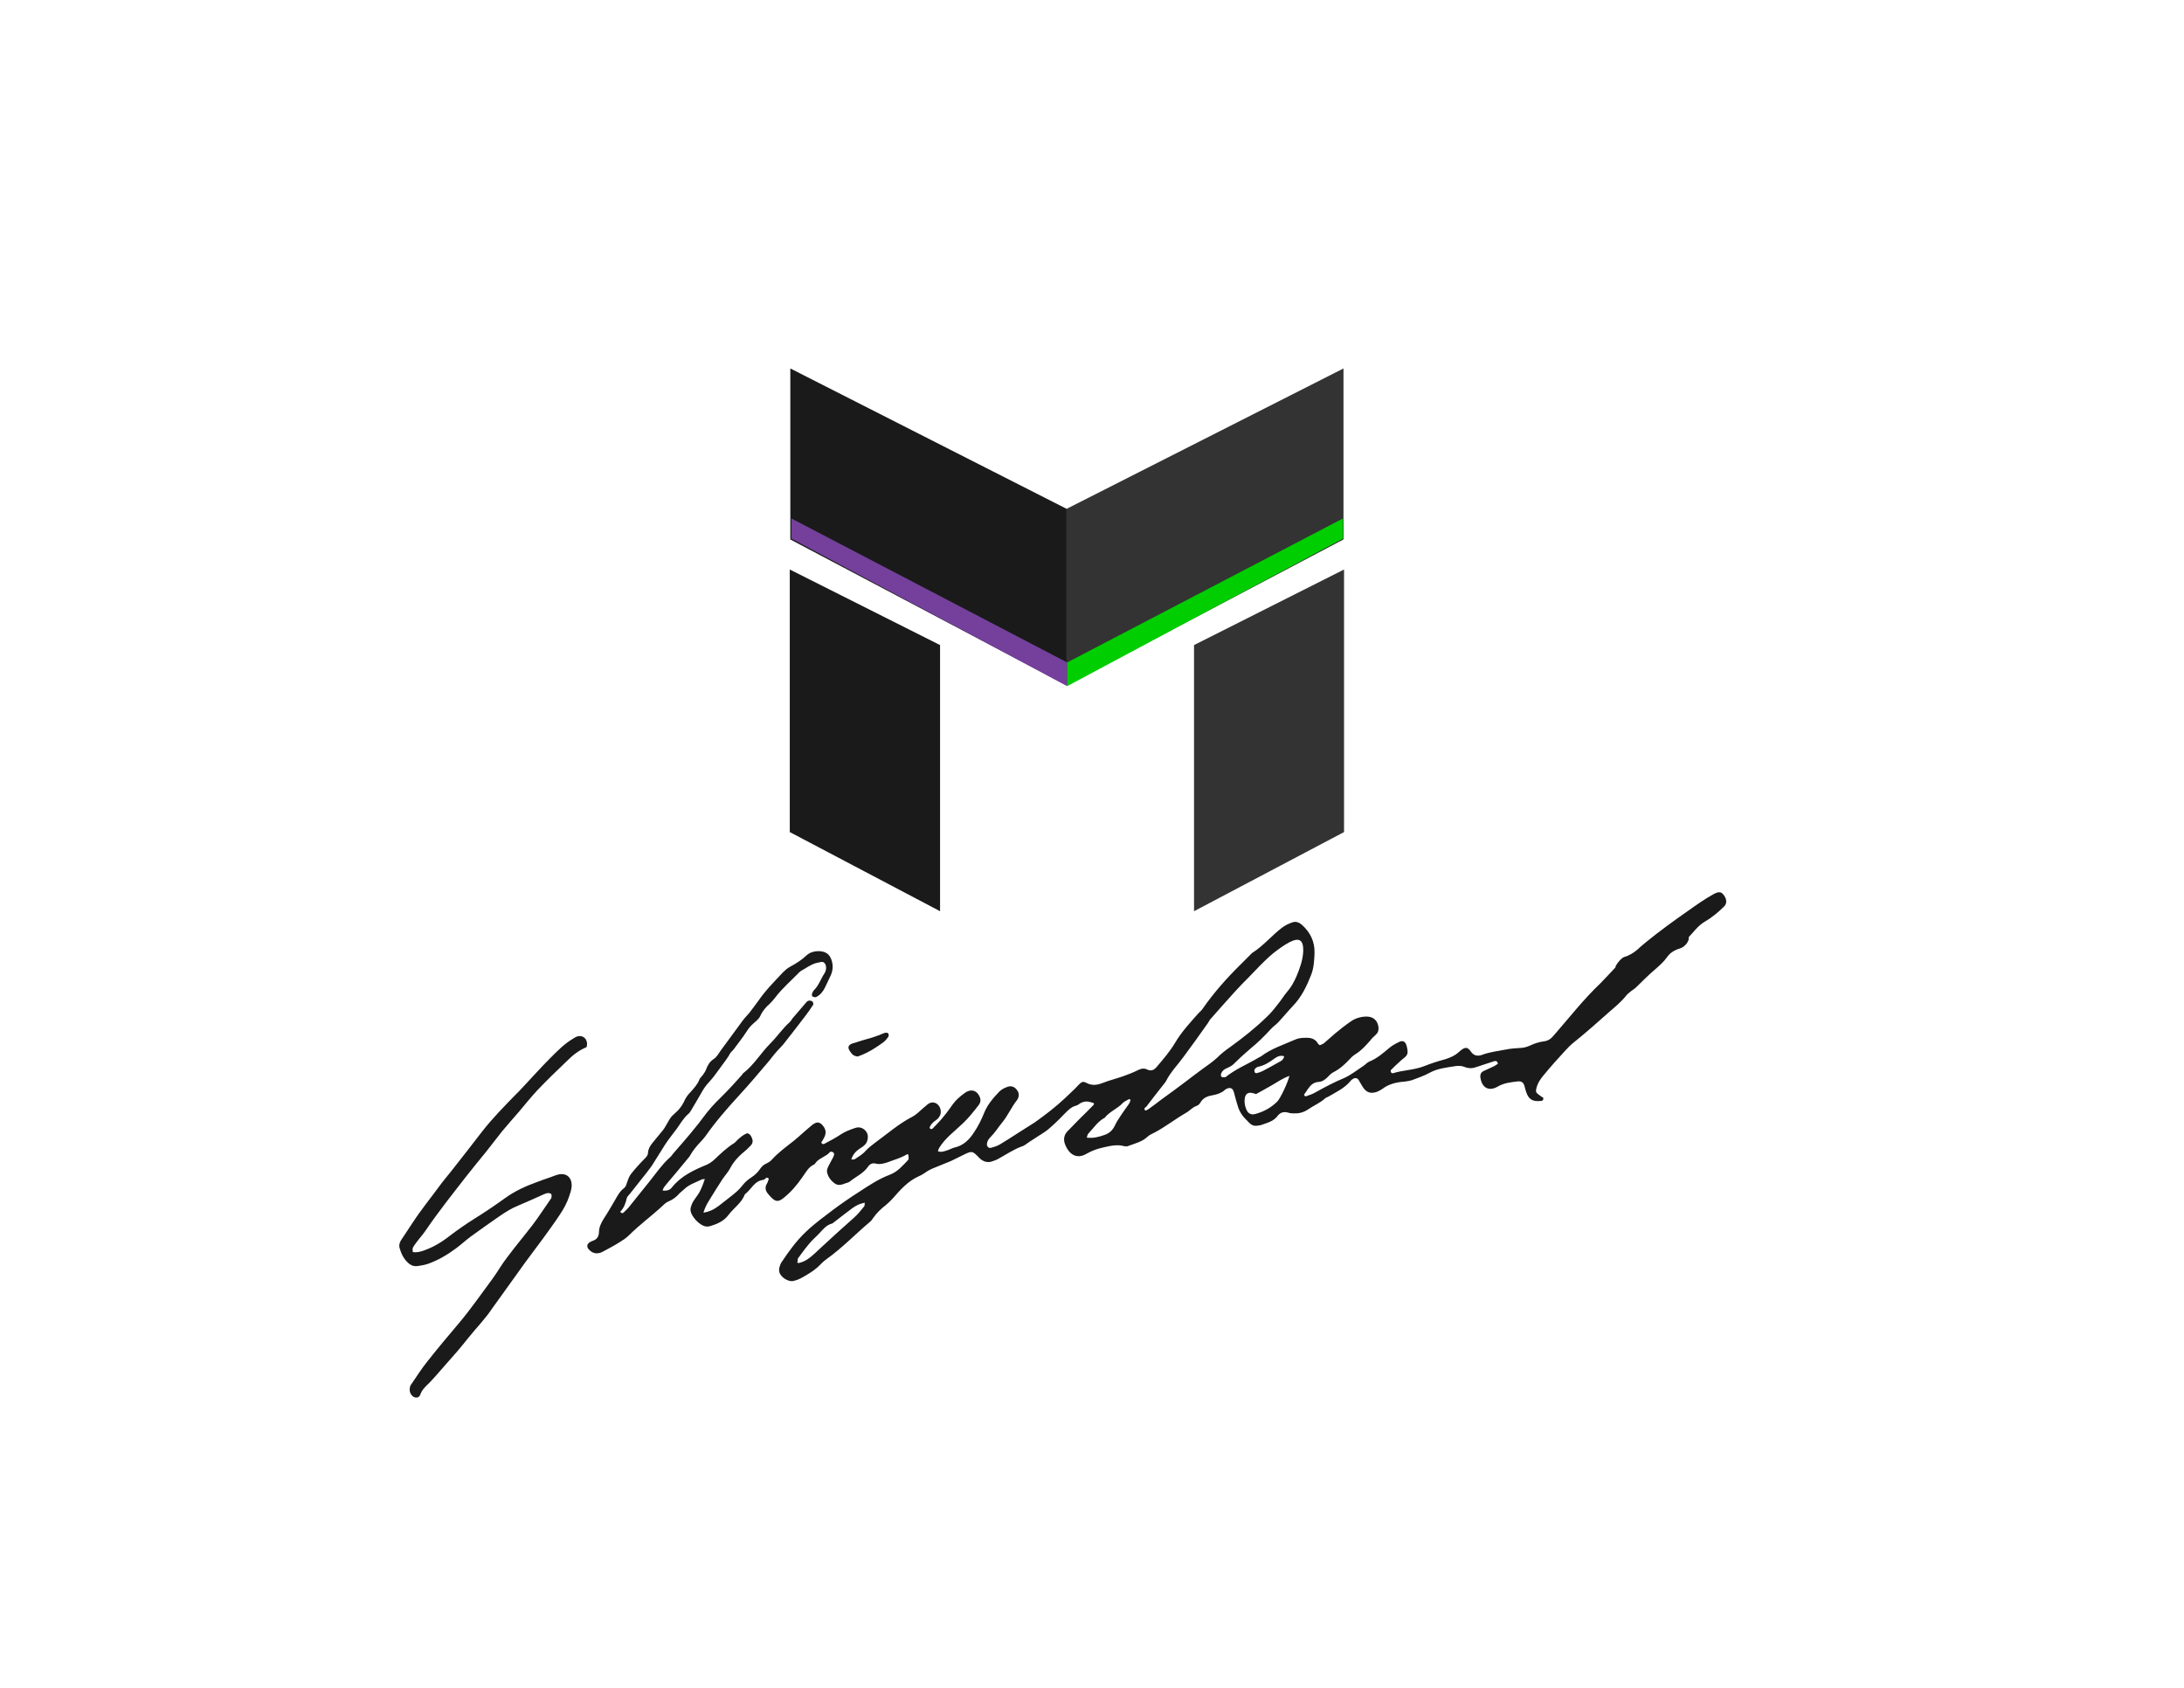
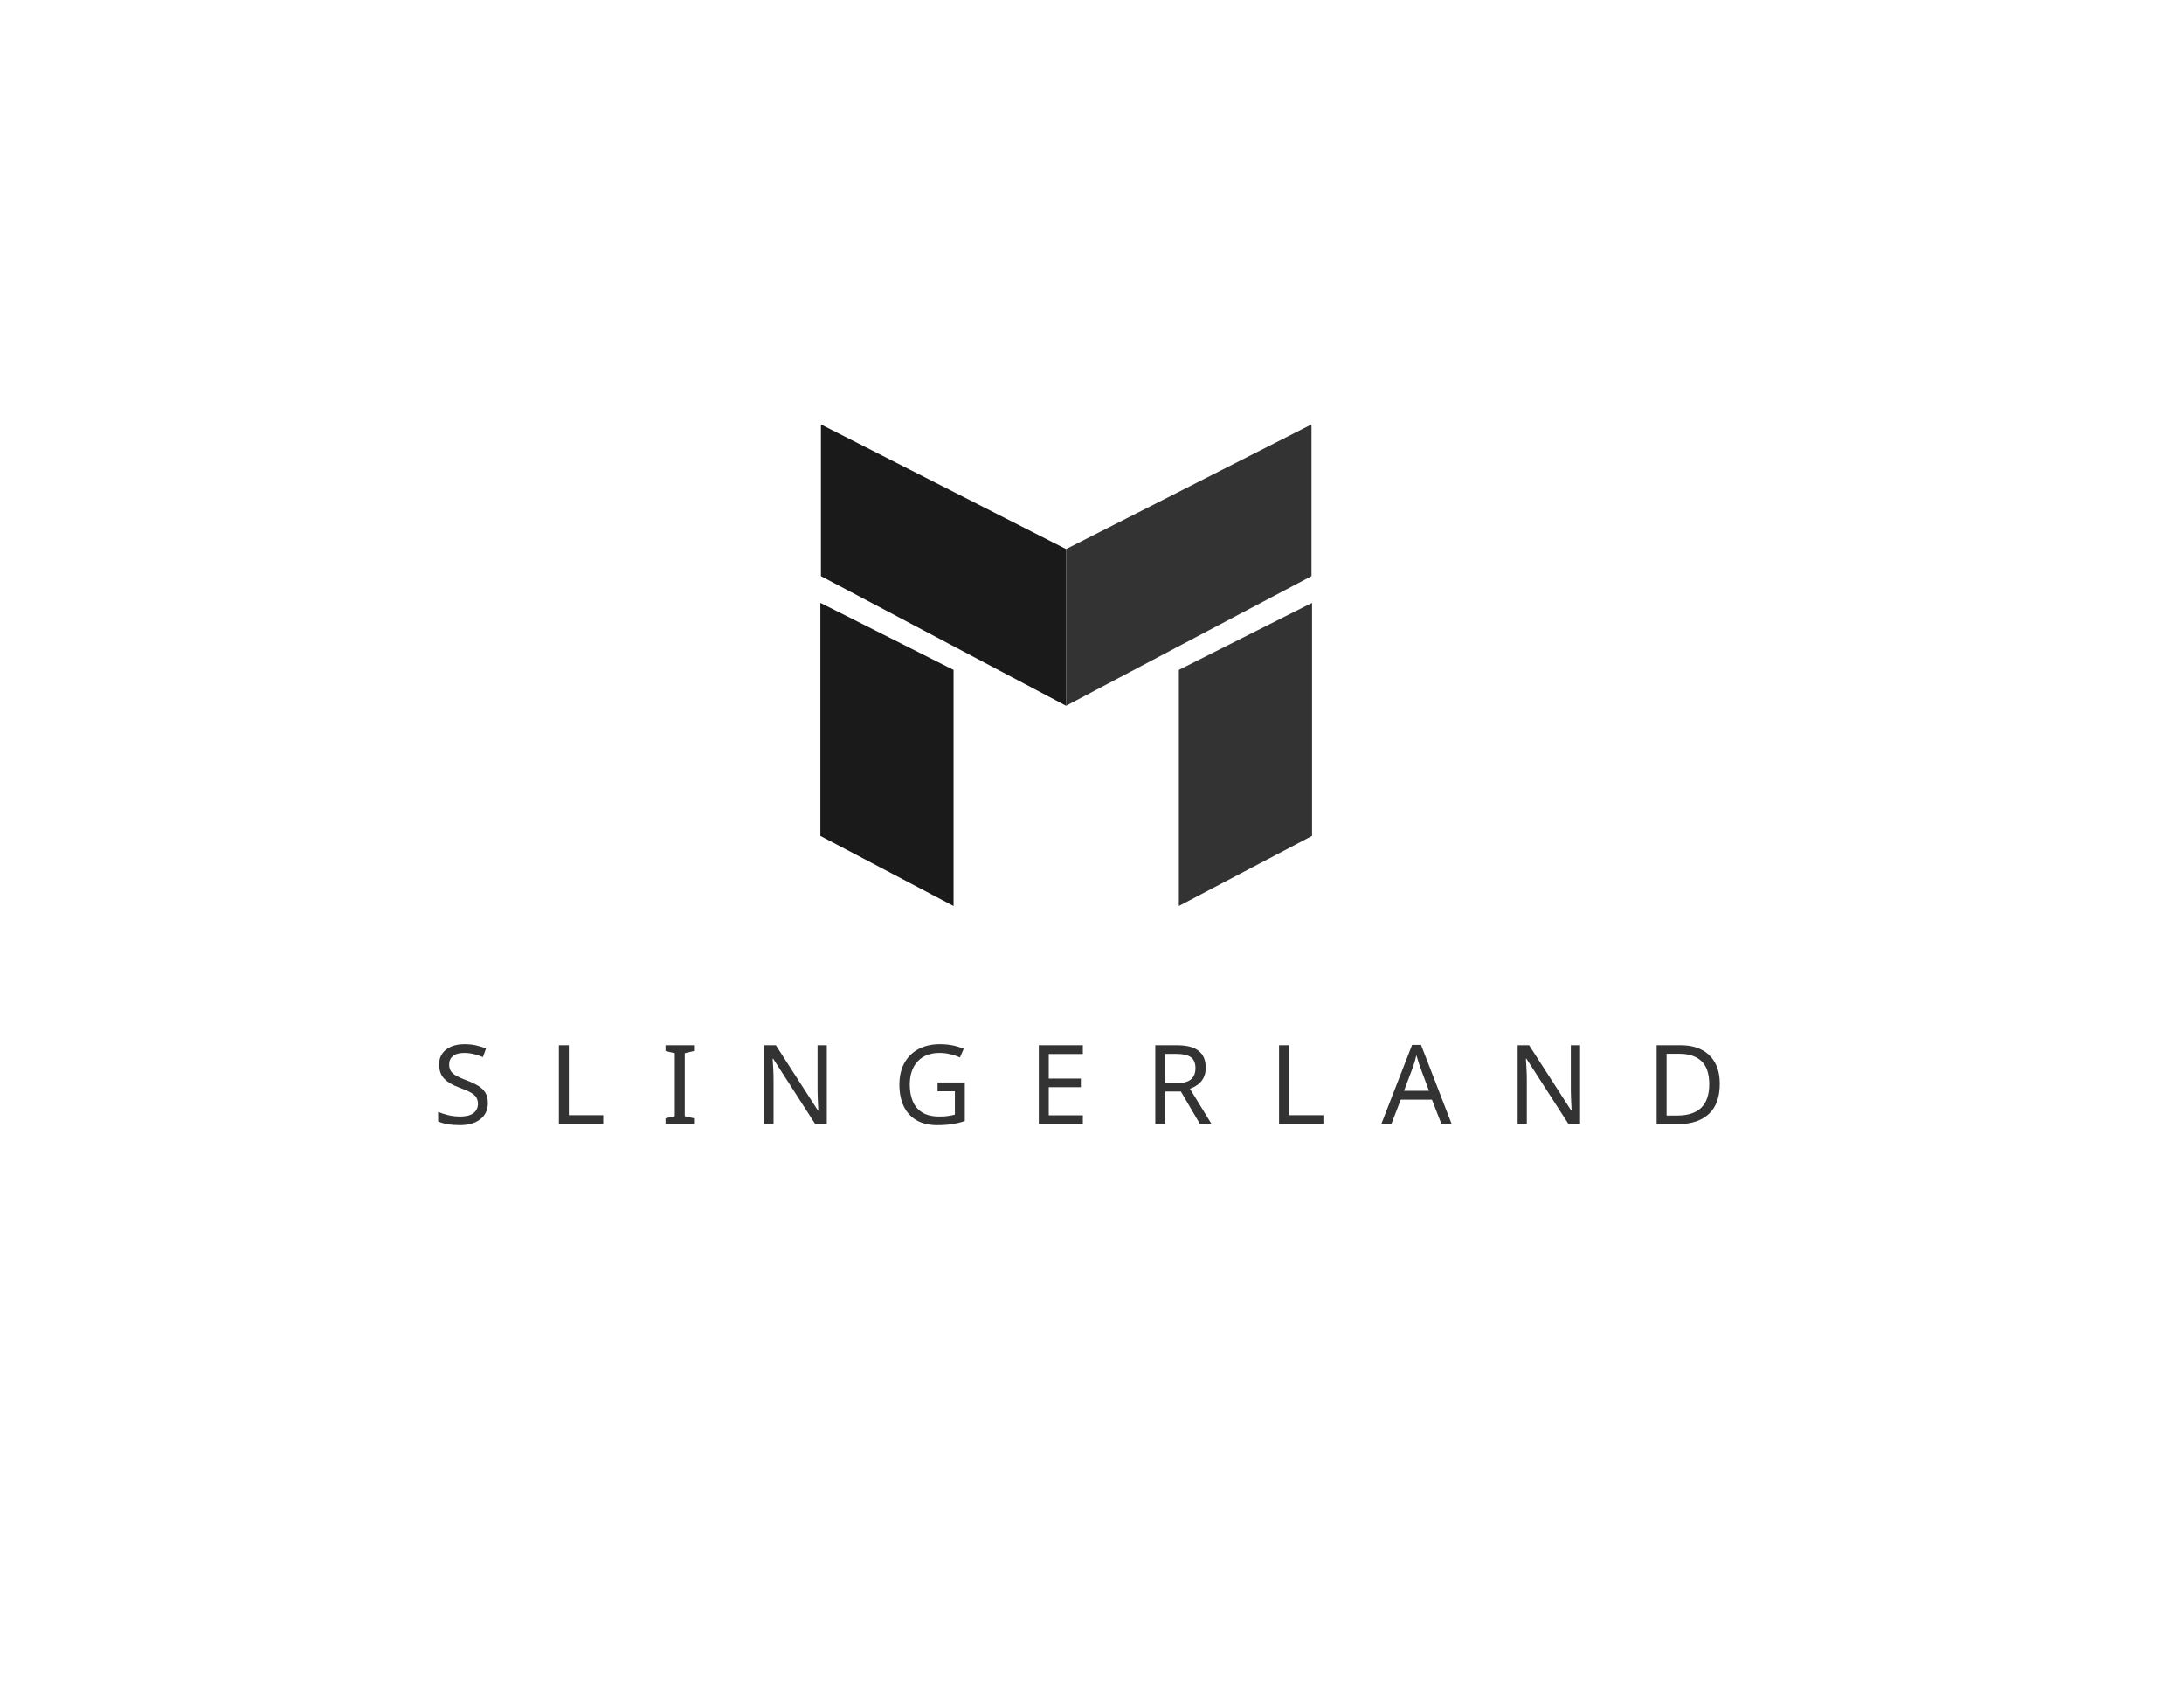
- <svg xmlns="http://www.w3.org/2000/svg" version="1.1" id="Layer_1" x="0px" y="0px" viewBox="0 0 792 612" enable-background="new 0 0 792 612" xml:space="preserve">
-   <polygon fill="#333333" points="487.4,301.7 433,330.4 433,233.9 487.4,206.5 " />
-   <polygon fill="#1A1A1A" points="286.4,301.7 340.9,330.4 340.9,233.9 286.4,206.5 " />
-   <polygon fill="#1A1A1A" points="386.8,184.5 386.8,248.5 286.6,195.6 286.6,133.6 " />
-   <polygon fill="#333333" points="386.8,184.5 386.8,248.5 487.2,195.6 487.2,133.6 " />
+ <svg xmlns="http://www.w3.org/2000/svg" version="1.1" id="Layer_1" x="0px" y="0px" viewBox="0 0 792 612" style="enable-background:new 0 0 792 612;" xml:space="preserve">
+   <style type="text/css">
+ 	.st0{fill:none;}
+ 	.st1{fill:#333333;}
+ 	.st2{font-family:'OpenSans-Light';}
+ 	.st3{font-size:40px;}
+ 	.st4{letter-spacing:20;}
+ 	.st5{fill:#1A1A1A;}
+ </style>
+   <path d="M-88.3,587c0,0.1-0.1,0.2-0.1,0.2c-0.1,0-0.1,0-0.2,0C-88.5,587.1-88.5,587-88.3,587C-88.4,586.9-88.4,586.9-88.3,587z" />
  <g>
-     <path fill="#1A1A1A" d="M329.4,418.6c-0.2,0-0.4-0.1-0.6,0c-2.1,1.3-4.5,1.9-6.8,2.8c-1.5,0.5-2.9,0.9-4.5,0.5   c-1.1-0.3-2.1,0.2-2.7,1.1c-1.7,2.5-4.4,3.6-6.6,5.4c-0.5,0.4-1.1,0.5-1.7,0.7c-1.3,0.5-2.5,0.9-3.8,0c-1.5-1.1-2.5-2.5-2.8-4.2   c-0.1-0.6,0.2-1.4,0.5-2c0.5-1.1,1.2-2.2,1.7-3.2c0.2-0.4,0.3-0.8,0.4-1.1c0-0.3-0.2-0.7-0.4-0.8c-0.3-0.2-1-0.3-1.1-0.1   c-1.5,1.8-4.2,2.2-5.5,4.3c-0.1,0.1-0.1,0.2-0.2,0.2c-2.1,0.9-3,2.8-4.3,4.6c-2,2.9-4.2,5.5-7,7.7c-1.7,1.3-2.7,1.3-4.3-0.3   c-0.5-0.5-1-1.1-1.4-1.6c-0.8-1.1-0.9-2.2-0.2-3.4c0.4-0.6,0.5-1.3,0.7-1.8c-0.5-0.6-0.9-0.4-1.2-0.1c-0.3,0.2-0.5,0.5-0.7,0.5   c-3.3,0.3-4.4,3.4-6.6,5.1c-0.1,0.1-0.2,0.1-0.2,0.2c-1.2,3.1-4,4.9-5.9,7.4c-1.7,2.3-4.1,3.3-6.7,4.1c-0.5,0.1-1,0.2-1.5,0.1   c-2.3-0.3-5.5-3.7-5.6-6c0-0.7,0.2-1.4,0.5-2.1c0.4-0.9,1-1.8,1.6-2.6c1.5-1.9,2.3-4.1,3.1-6.5c-0.5,0.1-0.9,0-1.2,0.2   c-2.2,1.1-4.6,1.8-6.4,3.6c-0.5,0.5-1.1,0.9-1.6,1.4c-1.1,1.3-2.3,2.2-3.9,2.9c-0.8,0.3-1.6,1-2.2,1.6c-4,3.7-8.4,6.9-12.2,10.7   c-1.1,1.1-2.4,1.9-3.7,2.7c-1.9,1.2-3.9,2.2-5.9,3.3c-1.9,1-3.7,0.6-5-0.9c-0.8-0.9-0.7-1.9,0.4-2.6c0.4-0.2,0.7-0.4,1.1-0.5   c1.4-0.5,2.1-1.4,2.2-3c0-1.9,0.8-3.5,1.8-5.1c1.4-2.1,2.7-4.4,4-6.6c0.9-1.6,1.8-3.3,3.3-4.4c0.6-0.5,0.8-1.1,1-1.8   c0.4-1.1,0.8-2.4,1.5-3.3c1.6-2,3.3-3.9,5.1-5.7c0.6-0.6,1.1-1.2,1.1-2.1c0.1-1.4,0.8-2.5,1.7-3.6c1.2-1.5,2.5-3,3.7-4.5   c0.7-0.9,1.2-1.9,1.8-2.9c0.6-1.1,1.2-2.1,2.2-2.9c1.8-1.5,3.1-3.2,4-5.3c0.5-1,1.2-1.9,2-2.7c1.2-1.4,2.5-2.7,3.2-4.5   c0.2-0.6,0.7-1,1.1-1.5c0.5-0.7,1-1.3,1.3-2.1c0.6-1.6,1.3-2.9,2.8-3.9c1.1-0.7,1.8-2,2.5-3c2.7-3.6,5.3-7.3,8-10.9   c0.7-1,1.6-1.8,2.4-2.8c1.1-1.4,2.2-2.9,3.3-4.4c2.6-3.8,5.9-7.1,9-10.4c0.7-0.7,1.5-1.4,2.4-1.9c2.2-1.2,4.2-2.4,6.1-4.2   c1.3-1.2,3.1-1.6,4.9-1.5c2.5,0.2,4,1.5,4.5,4.7c0.2,1.5-0.1,2.9-0.7,4.2c-0.7,1.5-1.4,3-2.1,4.4c-0.7,1.4-1.7,2.6-3.1,3.3   c-0.3,0.2-1,0-1.4-0.2c-0.2-0.1-0.2-0.8-0.1-1.1c0.2-0.5,0.4-0.9,0.8-1.3c1.7-1.7,2.4-4.1,3.7-6c0.5-0.8,0.7-1.7,0.5-2.7   c-0.2-0.9-0.9-1.6-1.7-1.4c-1.1,0.2-2.2,0.4-3.2,0.9c-1.3,0.6-2.5,1.4-3.7,2.1c-0.4,0.2-0.7,0.4-1,0.7c-2.9,3-6.1,5.7-8.7,9.1   c-0.6,0.8-1.3,1.6-2,2.3c-1.5,1.3-2.7,2.7-3.5,4.5c-0.5,1.1-1.7,2-2.7,2.9c-0.9,0.8-1.6,1.7-2.3,2.8c-1.4,2.2-3,4.1-4.5,6.2   c-0.4,0.6-1,1-1.4,1.6c-1.1,2.1-2.7,3.9-4,5.8c-1.2,1.7-2.4,3.3-3.8,4.8c-1.1,1.2-2,2.5-2.8,4c-1.1,2-2.3,3.9-3.4,5.8   c-0.4,0.6-0.7,1.3-1.3,1.7c-1.7,1.5-2.8,3.5-4.1,5.3c-1.4,1.9-2.9,3.7-4.2,5.7c-1.6,2.5-3.1,5-4.7,7.5c-0.7,1.1-1.6,2.1-2.4,3.2   c-1.9,2.4-3.8,4.8-5.7,7.2c-0.4,0.5-0.9,0.9-1.1,1.5c-0.4,1.9-1.1,3.7-2.4,5c0.6,0.7,1,0.5,1.3,0.2c0.6-0.6,1.2-1.1,1.7-1.7   c2.6-3.2,5.1-6.4,7.7-9.6c2.4-3,4.5-6.1,7.3-8.6c0.5-0.4,0.8-0.9,1.2-1.4c2.1-2.4,4.2-4.8,6.2-7.2c2-2.4,4-4.9,5.9-7.5   c2.1-2.7,4.5-5,6.9-7.4c2.1-2.1,4-4.3,6-6.5c0.2-0.2,0.3-0.6,0.6-0.7c3.8-3,6.3-7.3,9.7-10.7c2.5-2.5,4.4-5.4,7-7.7   c0.5-0.5,0.8-1.2,1.3-1.7c1.6-1.9,3.2-3.7,4.8-5.6c0.3-0.3,0.7-0.5,1.1-0.5c0.4,0,0.8,0.2,1.1,0.4c0.2,0.3,0.3,0.9,0.2,1.1   c-0.9,1.4-1.8,2.7-2.8,4c-2.6,3.4-5.2,6.8-7.9,10.2c-0.9,1.1-2,2.1-2.9,3.2c-1.1,1.2-2,2.6-3.1,3.8c-3.3,3.9-6.6,7.8-10.1,11.6   c-4.4,4.8-8.6,9.6-12.3,14.9c-0.6,0.8-1.3,1.6-2,2.3c-1.2,1.3-2.3,2.6-3.2,4.1c-0.4,0.8-1,1.5-1.6,2.2c-2.3,2.8-4.7,5.7-7.1,8.5   c-0.6,0.8-1.4,1.5-1.6,2.6c1.5,0.1,2.6-0.1,3.4-1.2c3.3-4.1,7.8-6.2,12.4-8.1c1-0.4,2-1.1,2.8-1.8c2.3-2.2,4.6-4.4,7.3-6.1   c0.6-0.4,1-1,1.6-1.5c1-0.9,2-1.7,3.2-2.1c1.1,0.3,1.4,1.1,1.7,1.8c0.4,0.9,0.3,1.8-0.4,2.6c-0.5,0.5-1,1-1.5,1.5   c-2.3,1.9-4.5,3.9-5.9,6.6c-0.7,1.4-1.9,2.7-2.8,4c-1.7,2.6-3.3,5.2-4.9,7.8c-0.9,1.4-1.6,2.8-2.1,4.5c2.1-0.3,3.9-1.2,5.6-2.5   c1.5-1.2,3.1-2.4,4.6-3.6c1.4-1.1,2.7-2.2,3.8-3.6c0.9-1.2,2.1-2.3,3.4-3.1c1.2-0.8,2.3-1.8,3.1-3c0.6-0.9,1.3-1.6,2.3-2   c0.6-0.3,1.3-0.7,1.8-1.2c2.4-2.7,5.3-4.8,8.1-7c2.2-1.8,4.3-3.8,6.5-5.6c0.3-0.3,0.6-0.5,1-0.7c1-0.6,1.9-0.5,2.8,0.4   c1.5,1.6,1.7,3.1,0.6,5c-0.2,0.4-0.5,0.9-0.8,1.3c0,0.1,0,0.2,0,0.3c0.3,0.6,0.9,0.5,1.3,0.2c1.9-1,3.8-2,5.6-3.2   c1.6-1.1,3.5-1.8,5.3-2.4c1.7-0.6,3.3,0.1,4.2,1.6c0.7,1.1,0.5,3.2-0.5,4.3c-0.6,0.7-1.4,1.2-2.2,1.7c-1.3,0.9-2.3,2-2.9,3.8   c0.6,0,1,0.1,1.3-0.1c1.3-0.9,2.8-1.7,3.9-3c1-1.1,2.3-2.1,3.5-3c4.4-3.2,8.5-6.8,13.3-9.3c1.6-0.8,2.9-2.2,4.3-3.4   c0.6-0.4,1.1-1,1.7-1.4c1.6-1,3.3-0.3,4.1,1.3c0.7,1.6,0.4,3-0.8,4.2c-0.4,0.4-0.8,0.6-1.2,0.9c-0.8,0.7-1.5,1.4-1.7,2.4   c0.6,0.8,1.2,0.2,1.5-0.2c1.3-1.3,2.6-2.7,3.7-4.1c1.2-1.4,2.2-2.9,3.3-4.4c1.1-1.5,2.5-2.7,4-3.8c0.5-0.4,1-0.7,1.6-0.9   c1.4-0.5,2.7,0,3.5,1.1c1,1.4,1.2,2.7,0.2,4c-1.8,2.3-3.5,4.5-5.6,6.5c-3,2.9-6.5,5.4-8.7,9c-0.2,0.3-0.3,0.7-0.5,1.2   c1.2,0.5,2.1,0.1,3.1-0.2c1-0.3,1.9-0.8,2.9-1.1c3.2-0.7,5.4-2.8,7.1-5.5c1.5-2.2,2.7-4.6,3.7-7.1c1.2-3,3.3-5.4,5.5-7.7   c0.8-0.8,1.8-1.3,2.9-1.7c1.3-0.5,2.5-0.1,3.3,0.9c0.9,1,1.1,2.2,0.5,3.4c-0.1,0.2-0.2,0.4-0.3,0.5c-2,2.5-3.2,5.4-5.2,7.9   c-1.5,1.8-2.7,3.8-4.4,5.5c-0.6,0.6-1.2,1.4-1.3,2.4c-0.1,0.9,0.5,1.7,1.4,1.5c1.2-0.3,2.4-0.7,3.4-1.3c2.2-1.3,4.3-2.7,6.5-4.1   c2-1.3,4-2.5,6-3.8c3.8-2.7,7.6-5.6,11-8.8c0.7-0.7,1.5-1.4,2.2-2.1c1-0.9,1.9-1.8,2.8-2.8c1-1,1.5-1.3,2.7-0.7   c2,1.1,3.8,0.9,5.9,0.1c2.5-1,5.1-1.6,7.6-2.5c1.7-0.6,3.5-1.3,5.1-2.1c1.2-0.6,2.3-0.9,3.5-0.3c1.5,0.7,2.5,0.2,3.5-1   c2.4-2.8,4.8-5.6,6.7-8.8c2.3-3.9,5.4-7.2,8.4-10.6c0.5-0.5,1.1-1,1.5-1.6c4.1-5.9,8.9-11.3,14-16.3c1.2-1.2,2.3-2.3,3.5-3.5   c0.2-0.2,0.4-0.5,0.7-0.6c4-2.6,7-6.3,10.7-9.1c1.1-0.8,2.5-1.5,3.8-1.9c1.2-0.4,2.4,0.1,3.4,1c3,2.7,4.6,6.1,4.5,10.1   c-0.1,2.6-0.2,5.3-1.2,7.9c-1.6,4.1-3.5,8.1-6.6,11.3c-1.8,1.9-3.5,4-5.3,5.9c-0.8,0.9-1.9,1.6-2.7,2.5c-2.3,2.5-4.7,4.9-7.3,7   c-2.1,1.8-4.1,3.6-6.1,5.6c-0.7,0.7-1.6,1.2-2.6,1.6c-0.9,0.4-1.6,0.9-2,1.8c-0.2,0.5-0.3,1.1,0.2,1.4c0.3,0.2,0.8,0.1,1.1,0.1   c0.1,0,0.2-0.1,0.3-0.1c3.6-2.9,7.9-4.6,11.9-7c0.3-0.2,0.6-0.3,0.8-0.4c3.8-2.9,8.3-4.3,12.6-6.2c1.1-0.5,2.4-0.6,3.6-0.6   c1.8-0.1,3.5,0.3,4.5,2c0.1,0.3,0.4,0.4,0.7,0.7c0.7-0.3,1.3-0.5,1.7-0.9c1.3-1.1,2.6-2.3,3.9-3.4c1.8-1.5,3.7-3,5.6-4.3   c1.7-1.2,3.7-1.8,5.8-1.8c2.5,0,4,1.5,4.3,3.9c0.1,1.1-0.2,2-1,2.7c-0.8,0.7-1.5,1.4-2.1,2.2c-1.6,1.8-3.1,3.5-5.2,4.8   c-0.8,0.5-1.5,1.1-2.1,1.8c-1.8,1.9-3.6,3.6-6,4.8c-0.8,0.4-1.4,1.1-2.1,1.8c-0.9,0.9-1.9,1.6-3.2,1.7c-1.7,0.1-2.8,1-3.8,2.4   c-0.5,0.8-1,1.5-1.5,2.2c0.2,0.7,0.7,0.7,1,0.5c1.1-0.4,2.1-0.7,3.1-1.3c3.4-1.9,6.8-3.7,10.4-5.2c2.5-1.1,4.7-2.9,7-4.4   c0.8-0.5,1.4-1.3,2.2-1.6c2.8-1.1,5-3.1,7.3-5c1.1-0.9,2.4-1.6,3.7-2.2c1.1-0.5,2,0,2.4,1.2c0.2,0.6,0.3,1.2,0.4,1.8   c0.2,1.1-0.1,2-1,2.7c-1.3,1-2.5,2.2-3.7,3.3c-0.5,0.5-1,1-1.4,1.4c0,0.9,0.5,1.2,1,1c3.6-1.1,7.5-1.1,11.1-2.5   c2.5-1,5-1.8,7.6-2.5c1.9-0.6,3.6-1.3,5.1-2.7c0.2-0.2,0.5-0.4,0.7-0.6c1.6-1.2,2.4-1.2,3.6,0.5c1.1,1.6,2.5,1.7,4,1.2   c2.9-1.1,6-1.4,9-2c1.5-0.3,3-0.4,4.6-0.5c1.5,0,2.8-0.4,4.1-1c1.5-0.7,3.1-1.2,4.7-1.4c1.6-0.2,2.6-0.9,3.6-2.1   c5.6-6.4,10.8-13.1,17-19c1.8-1.8,3.5-3.7,5.4-5.7c-0.1-0.7,2.1-3.5,3.2-3.8c1.8-0.5,3.4-1.5,4.8-2.7c1-0.9,2-1.8,3-2.6   c4.9-4,10-7.7,15.3-11.4c3.1-2.2,6.2-4.4,9.5-6.2c1.6-0.8,2.5-0.8,3.3,0.2c1.3,1.5,1.5,3.3,0.3,4.4c-2.1,2.1-4.4,4-7,5.5   c-2.5,1.5-4,3.7-5.8,5.6c0.3,1.4-1.4,3.6-3.2,4.1c-2,0.6-3.6,1.6-4.7,3.2c-1.2,1.7-2.7,3-4.3,4.4c-2.5,2.1-4.8,4.5-7.1,6.7   c-0.4,0.4-1,0.7-1.5,1.1c-0.6,0.5-1.3,1-1.8,1.6c-1.8,2.3-4,4.1-6.2,6c-4.2,3.7-8.4,7.5-12.8,11c-1.3,1-2.4,2.2-3.5,3.4   c-2.5,2.7-5,5.5-7.3,8.3c-1.2,1.4-2.3,2.9-2.8,4.8c-0.4,1.4-0.2,1.8,0.9,2.6c0.6,0.4,1.1,0.8,1.6,1.1c0,0.9-0.4,1.1-1,1.1   c-3,0.3-4.4-0.6-5.3-3.4c-0.3-0.8-0.4-1.6-0.7-2.4c-0.4-1-1.1-1.4-2.2-1.3c-2.5,0.3-5,0.5-7.4,1.9c-3.1,1.8-5.6,0.5-6.2-3   c0-0.2-0.1-0.4-0.1-0.6c0-0.9,0.3-1.6,1.1-2c1.3-0.6,2.6-1.2,3.9-1.8c0.5-0.3,1-0.6,1.4-0.9c-0.2-1-0.8-1.1-1.4-0.9   c-2,0.7-4.1,1.3-6.1,2c-1.5,0.6-3,0.7-4.5,0.1c-1.2-0.5-2.4-0.5-3.6-0.3c-3.1,0.5-6.3,0.8-9.2,2.4c-2,1.1-4.1,1.8-6.2,2.6   c-0.9,0.3-2,0.5-3,0.6c-2.9,0.2-5.7,0.9-8,2.7c-0.6,0.4-1.2,0.7-1.9,1c-2.3,0.8-3.9,0.2-5.2-1.9c-0.5-0.8-0.9-1.6-1.4-2.4   c-0.5-0.8-1.4-0.9-2.2-0.3c-0.3,0.2-0.5,0.3-0.7,0.6c-2.2,2.7-5.3,4.1-8.2,5.8c-0.4,0.2-0.8,0.3-1.1,0.6c-1.9,1.7-4.2,2.6-6.2,4   c-1.8,1.2-3.5,1.5-5.5,1.4c-0.6,0-1.2-0.1-1.8-0.3c-1.5-0.4-2.7,0-3.6,1.1c-1.5,2.1-3.8,2.6-6,3.4c-0.6,0.2-1.2,0.2-1.8,0.3   c-1,0.1-1.8-0.3-2.5-1c-0.8-0.9-1.8-1.7-2.5-2.7c-0.6-0.8-1.1-1.7-1.5-2.7c-0.6-1.8-1.1-3.7-1.6-5.6c-0.4-1.7-1.4-2.1-2.9-1.3   c-0.2,0.1-0.4,0.2-0.5,0.4c-1.2,1-2.6,1.5-4.2,1.8c-1.9,0.3-3.6,0.9-4.6,2.7c-0.3,0.5-0.8,1-1.4,1.2c-1.5,0.5-2.5,1.8-3.8,2.5   c-4,2.3-7.6,5.2-11.7,7.3c-0.8,0.4-1.7,0.8-2.3,1.4c-1.9,1.8-4.5,2.4-6.9,3.3c-0.4,0.2-1,0.2-1.5,0.1c-2.8-0.8-5.5,0-8.2,0.6   c-1.8,0.4-3.6,1.1-5.4,2.1c-3.3,2-6.2,0.7-7.8-3.2c-0.7-1.7-0.6-3.4,0.8-4.9c1.4-1.5,2.9-2.9,4.3-4.4c1.7-1.7,3.5-3.4,5.2-5.2   c0.1-0.1,0.1-0.4,0.1-0.6c-2.3-0.8-3.3-0.8-4.9,0c-0.5,0.3-1,0.8-1.6,0.9c-1.9,0.5-3.1,1.9-4.4,3.2c-1.8,1.9-3.8,3.8-5.8,5.5   c-1.5,1.2-3.2,2.1-4.8,3.2c-1.1,0.7-2.2,1.4-3.3,2.2c-0.3,0.2-0.7,0.5-1.1,0.6c-3.2,1.1-6,3.1-9,4.7c-0.7,0.4-1.5,0.6-2.3,0.9   c-1.5,0.4-2.8,0-4-1c-0.4-0.4-0.7-0.7-1.1-1.1c-1.6-1.6-2.1-1.7-4.1-0.8c-1.9,0.9-3.7,1.8-5.5,2.7c-1.8,0.8-3.6,1.4-5.4,2.2   c-0.8,0.3-1.7,0.7-2.5,1.1c-1.2,0.7-2.4,1.7-3.7,2.2c-4,1.8-6.7,4.9-9.5,8.1c-0.7,0.8-1.6,1.6-2.4,2.3c-1.8,1.4-3.4,2.9-4.7,4.8   c-0.3,0.5-0.7,1-1.2,1.4c-5.2,4.4-10,9.4-15.6,13.4c-0.7,0.5-1.3,1-1.9,1.6c-2.2,2.4-4.9,4-7.7,5.5c-0.8,0.4-1.7,0.7-2.6,0.9   c-1.8,0.3-4.3-1.3-4.9-3c-0.2-0.6-0.2-1.2-0.1-1.8c0.2-0.7,0.4-1.4,0.8-2c2.6-3.9,5.4-7.8,8.8-11c3.1-3,6.6-5.5,10-8.1   c3.1-2.3,6.3-4.5,9.6-6.6c3.5-2.3,7-4.6,11-6.1c2.8-1.1,4.6-3.3,6.6-5.4C329.6,420,329.5,419.9,329.4,418.6z M415.3,402.7   c0.3-0.1,0.7-0.2,1-0.4c1.6-1.1,3.1-2.3,4.7-3.5c2.9-2.1,5.8-4.2,8.7-6.4c2-1.5,4-3.1,6.1-4.6c1.9-1.4,3.9-2.7,5.6-4.3   c1.4-1.4,2.9-2.6,4.5-3.7c4.7-3.4,9.3-7,13.5-11.1c1.5-1.4,2.8-3,4-4.6c1.2-1.4,2.1-3,3.3-4.4c1.5-1.7,2.6-3.7,3.5-5.8   c1.2-2.9,2.3-5.9,2.4-9.1c0.1-3.9-1.4-5-4.9-3.2c-2.1,1.1-4,2.5-5.8,3.9c-3.3,2.7-6.2,5.9-9.2,9c-1.7,1.7-3.3,3.3-4.9,5.1   c-3,3.3-6,6.7-9,10.1c-0.3,0.4-0.5,0.9-0.8,1.3c-2.9,4.1-5.8,8.2-8.8,12.2c-2.1,2.9-4.7,5.5-6.3,8.7c-0.2,0.4-0.5,0.7-0.7,1   c-2.2,2.8-4.4,5.6-6.6,8.5C415.1,401.6,414.8,402,415.3,402.7z M289.1,457.7c0.3,0.2,0.4,0.3,0.4,0.3c1.6-0.3,3.1-1.1,4.3-2.1   c1.4-1.1,2.6-2.3,3.9-3.5c3.9-3.6,7.8-7.2,11.8-10.7c1.5-1.3,2.7-2.8,3.9-4.3c0.2-0.2,0.1-0.7,0.2-1.3c-1.8,0.3-3.1,1-4.4,1.9   c-2.3,1.7-4.6,3.5-6.8,5.2c-0.2,0.2-0.5,0.4-0.8,0.5c-1.9,0.5-3.1,2-4.3,3.3c-0.6,0.7-1.3,1.3-2,2c-2.3,2.2-4.1,4.8-6,7.4   C289.3,456.8,289.3,457.3,289.1,457.7z M467.6,390.1c-2.5,0.9-4.3,2.2-6.2,3.3c-1.9,1.1-3.9,2.2-5.9,3.3c-0.3-0.1-0.7-0.2-1-0.3   c-1.8-0.5-2.8,0.1-3.1,1.8c-0.2,1.3,0,2.7,0.5,3.9c0.6,1.6,1.7,2.3,3.4,1.8c3-0.8,5.7-2.3,7.9-4.5   C464.4,398.1,466.9,392.8,467.6,390.1z M410,398.8c-0.2-0.1-0.4-0.2-0.5-0.3c-0.8,0.5-1.7,0.8-2.3,1.4c-1.9,2.1-4.8,3.1-6.6,5.4   c-2.5,1.3-4,3.7-5.9,5.7c-0.3,0.3-0.4,0.8-0.6,1.5c2.5,0.3,4.5-0.3,6.5-1c1.7-0.6,2.9-1.7,3.7-3.4c0.6-1.3,1.4-2.5,2.2-3.7   c0.9-1.4,1.9-2.7,2.8-4C409.7,399.9,409.8,399.3,410,398.8z M465.7,383c-1.5-0.5-2.6,0.2-3.5,0.8c-1.8,1.3-3.7,2.6-6,3   c-0.4,0.1-0.9,0.5-1.2,0.9c-0.2,0.3-0.1,0.8,0,1.1c0.1,0.2,0.5,0.4,0.8,0.3c0.7-0.2,1.4-0.4,2-0.7c2.1-1.1,4.1-2.2,6.2-3.4   C464.6,384.7,465.4,384.3,465.7,383z" />
-     <path fill="#1A1A1A" d="M212.7,379.7c-2.8,1.1-5.1,3-7.2,5.1c-3.7,3.5-7.4,7.1-10.9,10.8c-2.2,2.4-4.3,5-6.4,7.5   c-2.1,2.4-4.2,4.8-6.2,7.2c-1.9,2.4-3.8,4.9-5.7,7.3c-2.5,3.1-5.1,6.2-7.5,9.3c-4.9,6.3-9.9,12.6-14.4,19.2c-1,1.5-2.3,2.9-3.4,4.4   c-0.5,0.7-1,1.3-1.3,2c-0.2,0.4,0,0.9,0,1.5c1.4,0.2,2.6-0.1,3.8-0.5c3.5-1.2,6.7-3.1,9.6-5.4c2.9-2.2,5.9-4.3,9.1-6.3   c3.7-2.3,7.4-4.8,11-7.4c3.6-2.6,7.6-4.4,11.8-5.9c2-0.8,4.1-1.4,6.1-2.2c0.3-0.1,0.6-0.2,0.9-0.3c3.2-1,5.5,0.8,5.3,4.2   c-0.1,1.1-0.4,2.2-0.8,3.3c-0.8,2.5-2.1,4.9-3.6,7.1c-1.9,2.9-4,5.7-6,8.5c-2.1,2.9-4.3,5.7-6.4,8.6c-2.8,3.9-5.6,7.8-8.4,11.7   c-1.2,1.7-2.4,3.3-3.6,5c-2.5,3.8-5.7,7-8.5,10.5c-1.4,1.7-2.7,3.4-4.1,5c-2.6,3-5.3,6-7.9,9c-0.8,0.9-1.6,1.8-2.5,2.7   c-1.3,1.2-2.5,2.4-3.1,4.1c-0.4,1.2-1.8,1.4-2.8,0.5c-1-0.9-1.2-2.1-0.9-3.4c0.1-0.3,0.2-0.6,0.4-0.8c2-2.9,3.8-5.8,6-8.5   c3.7-4.7,7.5-9.2,11.3-13.7c4.4-5.2,8.3-10.9,12.4-16.4c1.8-2.5,3.3-5.2,5.2-7.6c2.9-3.9,6.1-7.7,9.1-11.6c2.3-3,4.3-6.2,6.5-9.3   c0.2-0.3,0.4-0.5,0.4-0.8c0-0.4,0.1-0.9-0.1-1.1c-0.2-0.3-0.7-0.4-1.1-0.4c-0.5,0-1,0.2-1.5,0.4c-3.1,1.4-6.2,2.8-9.3,4.1   c-2.5,1-4.7,2.4-6.9,3.9c-3.4,2.4-6.9,4.8-10.3,7.3c-1.9,1.4-3.6,3-5.5,4.4c-3.1,2.3-6.5,4.3-10.2,5.6c-1.2,0.4-2.6,0.6-3.9,0.8   c-1.2,0.1-2.2-0.3-3.1-1.1c-1.7-1.5-2.6-3.4-3.2-5.5c-0.3-1.1,0.1-2.3,0.8-3.2c1.3-2,2.6-3.9,3.9-5.9c3-4.6,6.5-8.9,9.8-13.4   c1.3-1.8,2.8-3.5,4.2-5.3c3.8-4.8,7.6-9.7,11.3-14.5c3.6-4.6,7.7-8.8,11.8-13c1-1,2-2,3-3.1c3.2-3.4,6.4-7,9.7-10.3   c2.7-2.7,5.3-5.4,8.6-7.3c0.4-0.2,0.7-0.5,1.1-0.6c1.2-0.5,2.5-0.2,3.3,0.9C212.8,377.5,213.1,378.4,212.7,379.7z" />
-     <path fill="#1A1A1A" d="M311,383.1c-0.4-0.1-1.1-0.2-1.5-0.5c-0.6-0.4-1-1-1.4-1.6c-0.8-1.3-0.4-2.1,0.9-2.6   c2.4-0.8,4.9-1.5,7.3-2.2c0.9-0.3,1.7-0.6,2.6-0.9c0.7-0.3,1.3-0.6,2-0.8c0.5-0.1,1.1-0.1,1.3,0.4c0.1,0.3,0.1,0.8-0.1,1.1   c-0.5,0.7-1,1.3-1.6,1.8c-2.7,2-5.5,3.8-8.7,5C311.6,382.9,311.4,382.9,311,383.1z" />
+     <rect x="156.8" y="377.2" class="st0" width="459.7" height="129" />
+     <text transform="matrix(1 0 0 1 156.8352 407.5659)" class="st1 st2 st3 st4">SLINGERLAND</text>
+     <polygon class="st1" points="475.8,303.1 427.5,328.5 427.5,242.9 475.8,218.6  " />
+     <polygon class="st5" points="297.5,303.1 345.8,328.5 345.8,242.9 297.5,218.6  " />
+     <polygon class="st5" points="386.6,199.1 386.6,255.9 297.7,208.9 297.7,153.9  " />
+     <polygon class="st1" points="386.6,199.1 386.6,255.9 475.6,208.9 475.6,153.9  " />
  </g>
-   <path d="M-88.3,587c0,0.1-0.1,0.2-0.1,0.2c-0.1,0-0.1,0-0.2,0c0.1-0.1,0.1-0.2,0.2-0.3C-88.4,586.9-88.4,586.9-88.3,587z" />
-   <polygon fill="#74409B" points="287,195.3 287,188 387,240.2 387,248.8 " />
-   <polygon fill="#00CE00" points="487,195.3 487,188 387,240.2 387,248.8 " />
</svg>
